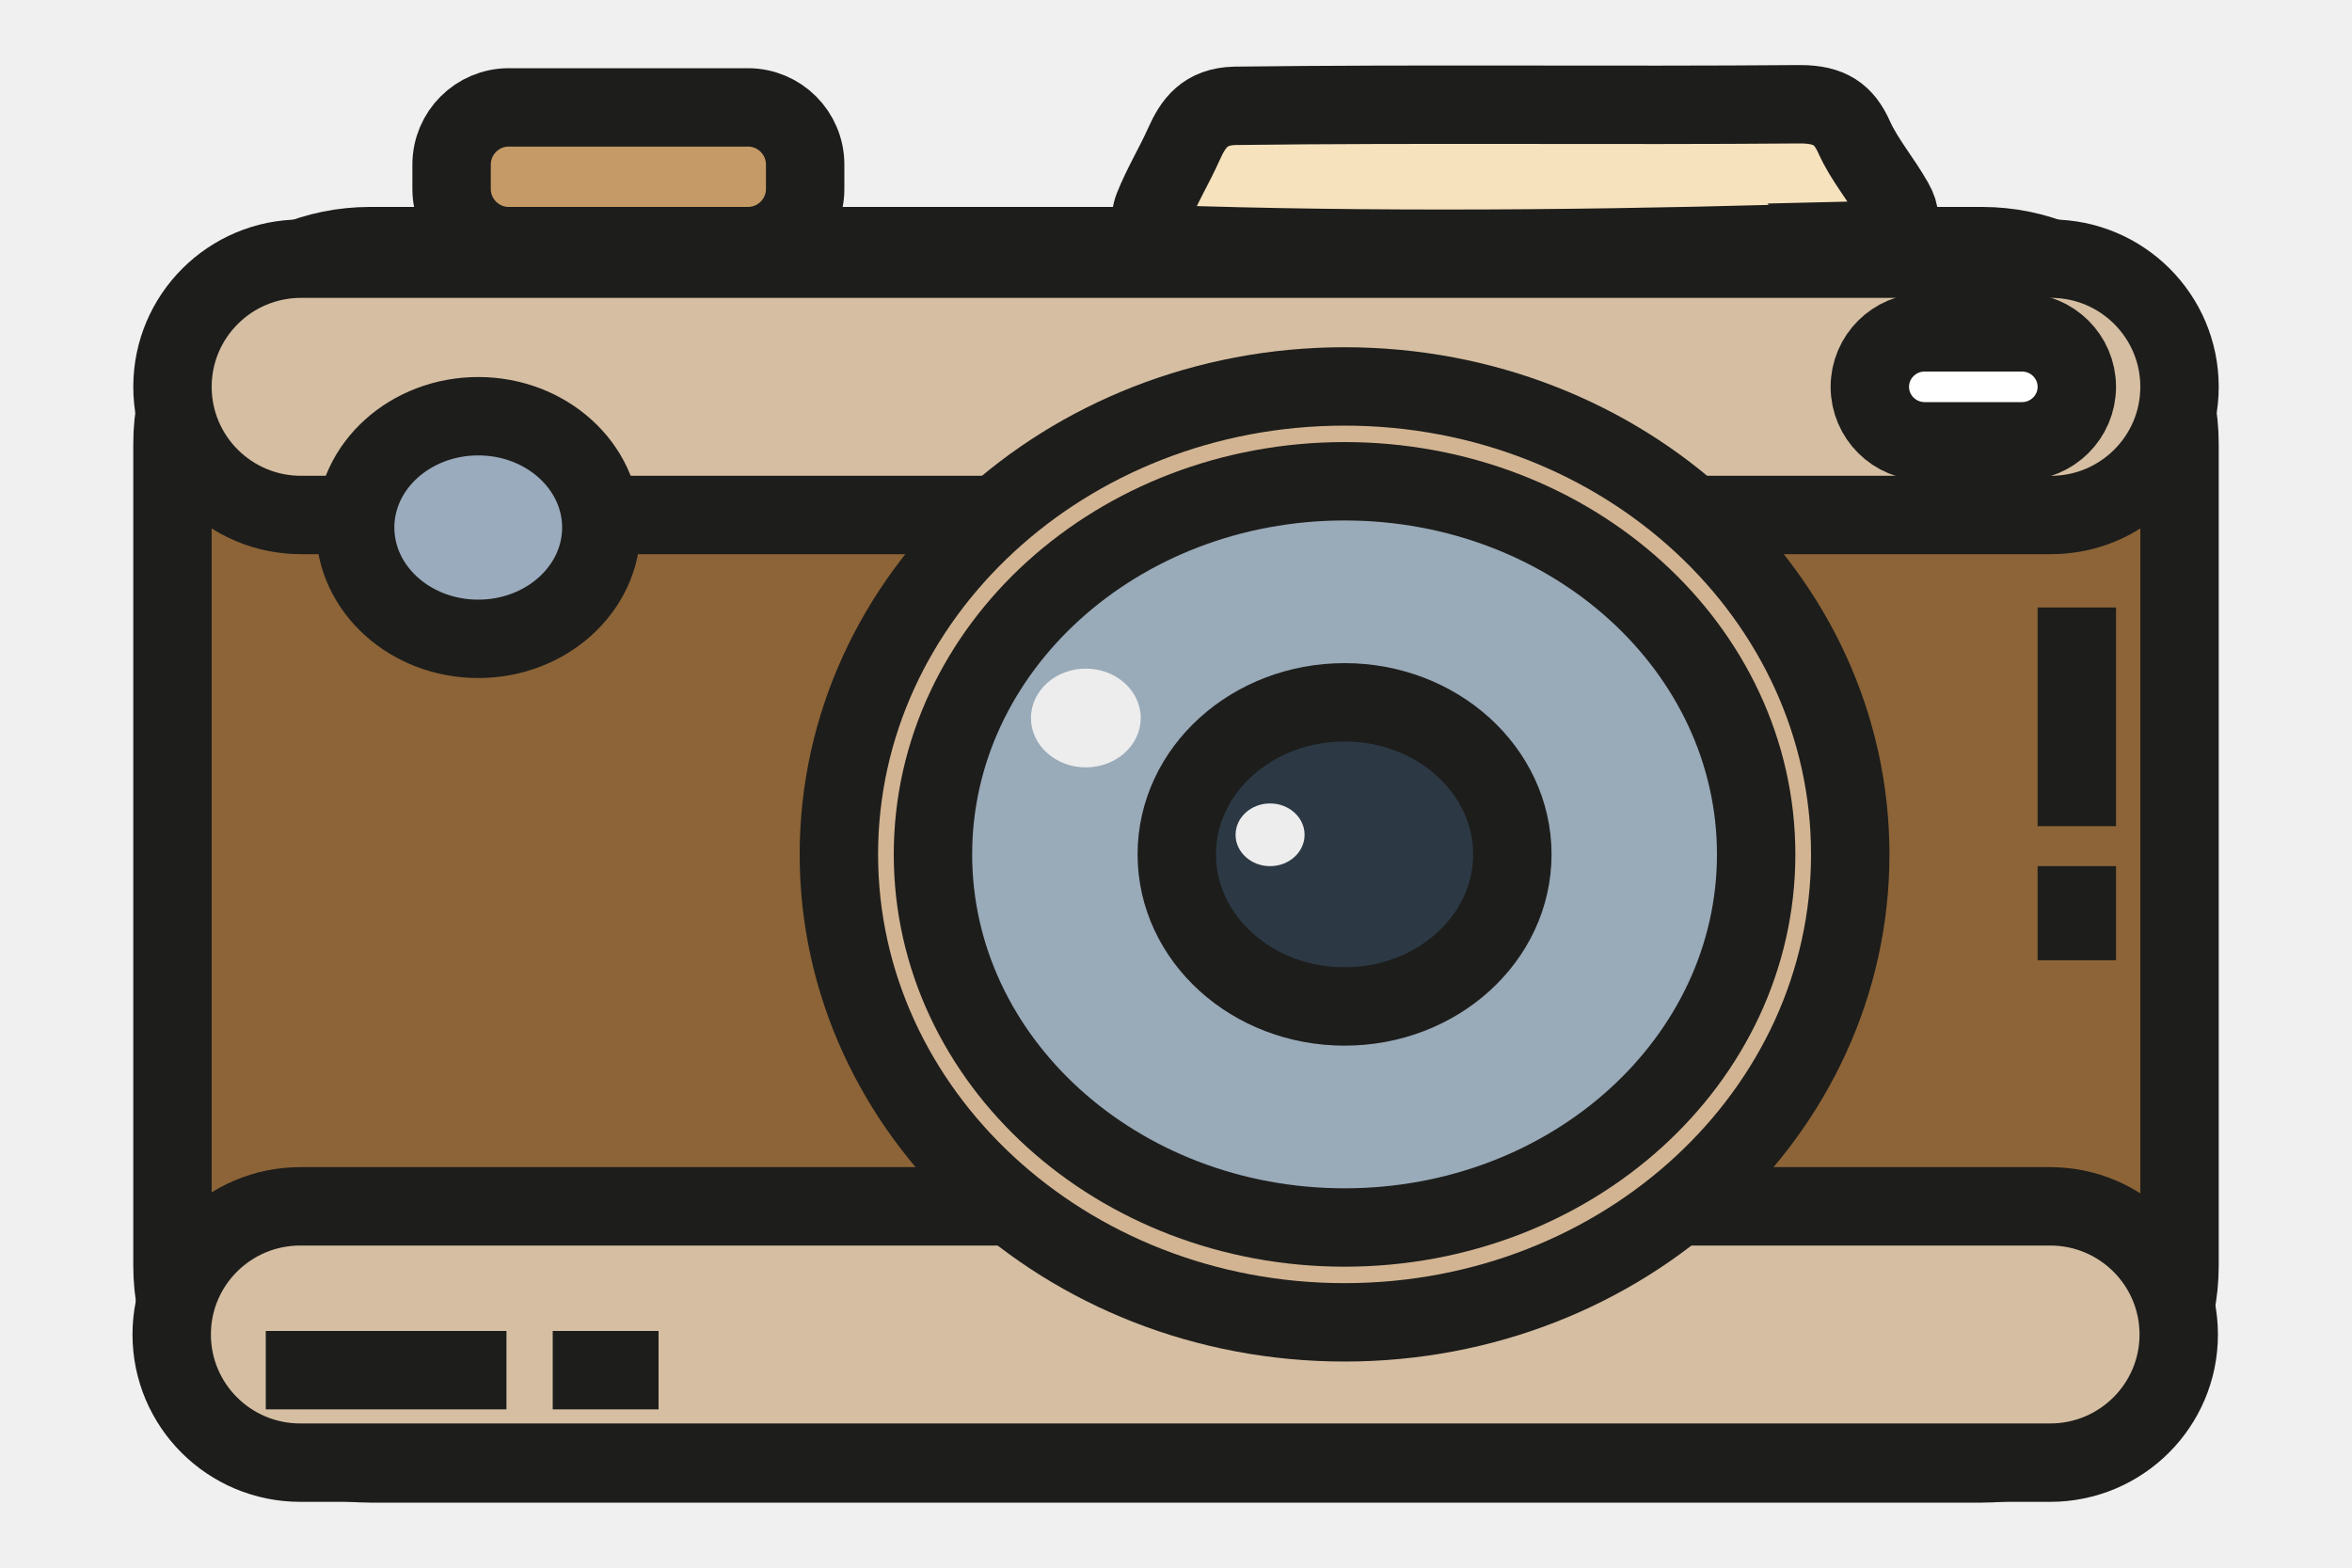
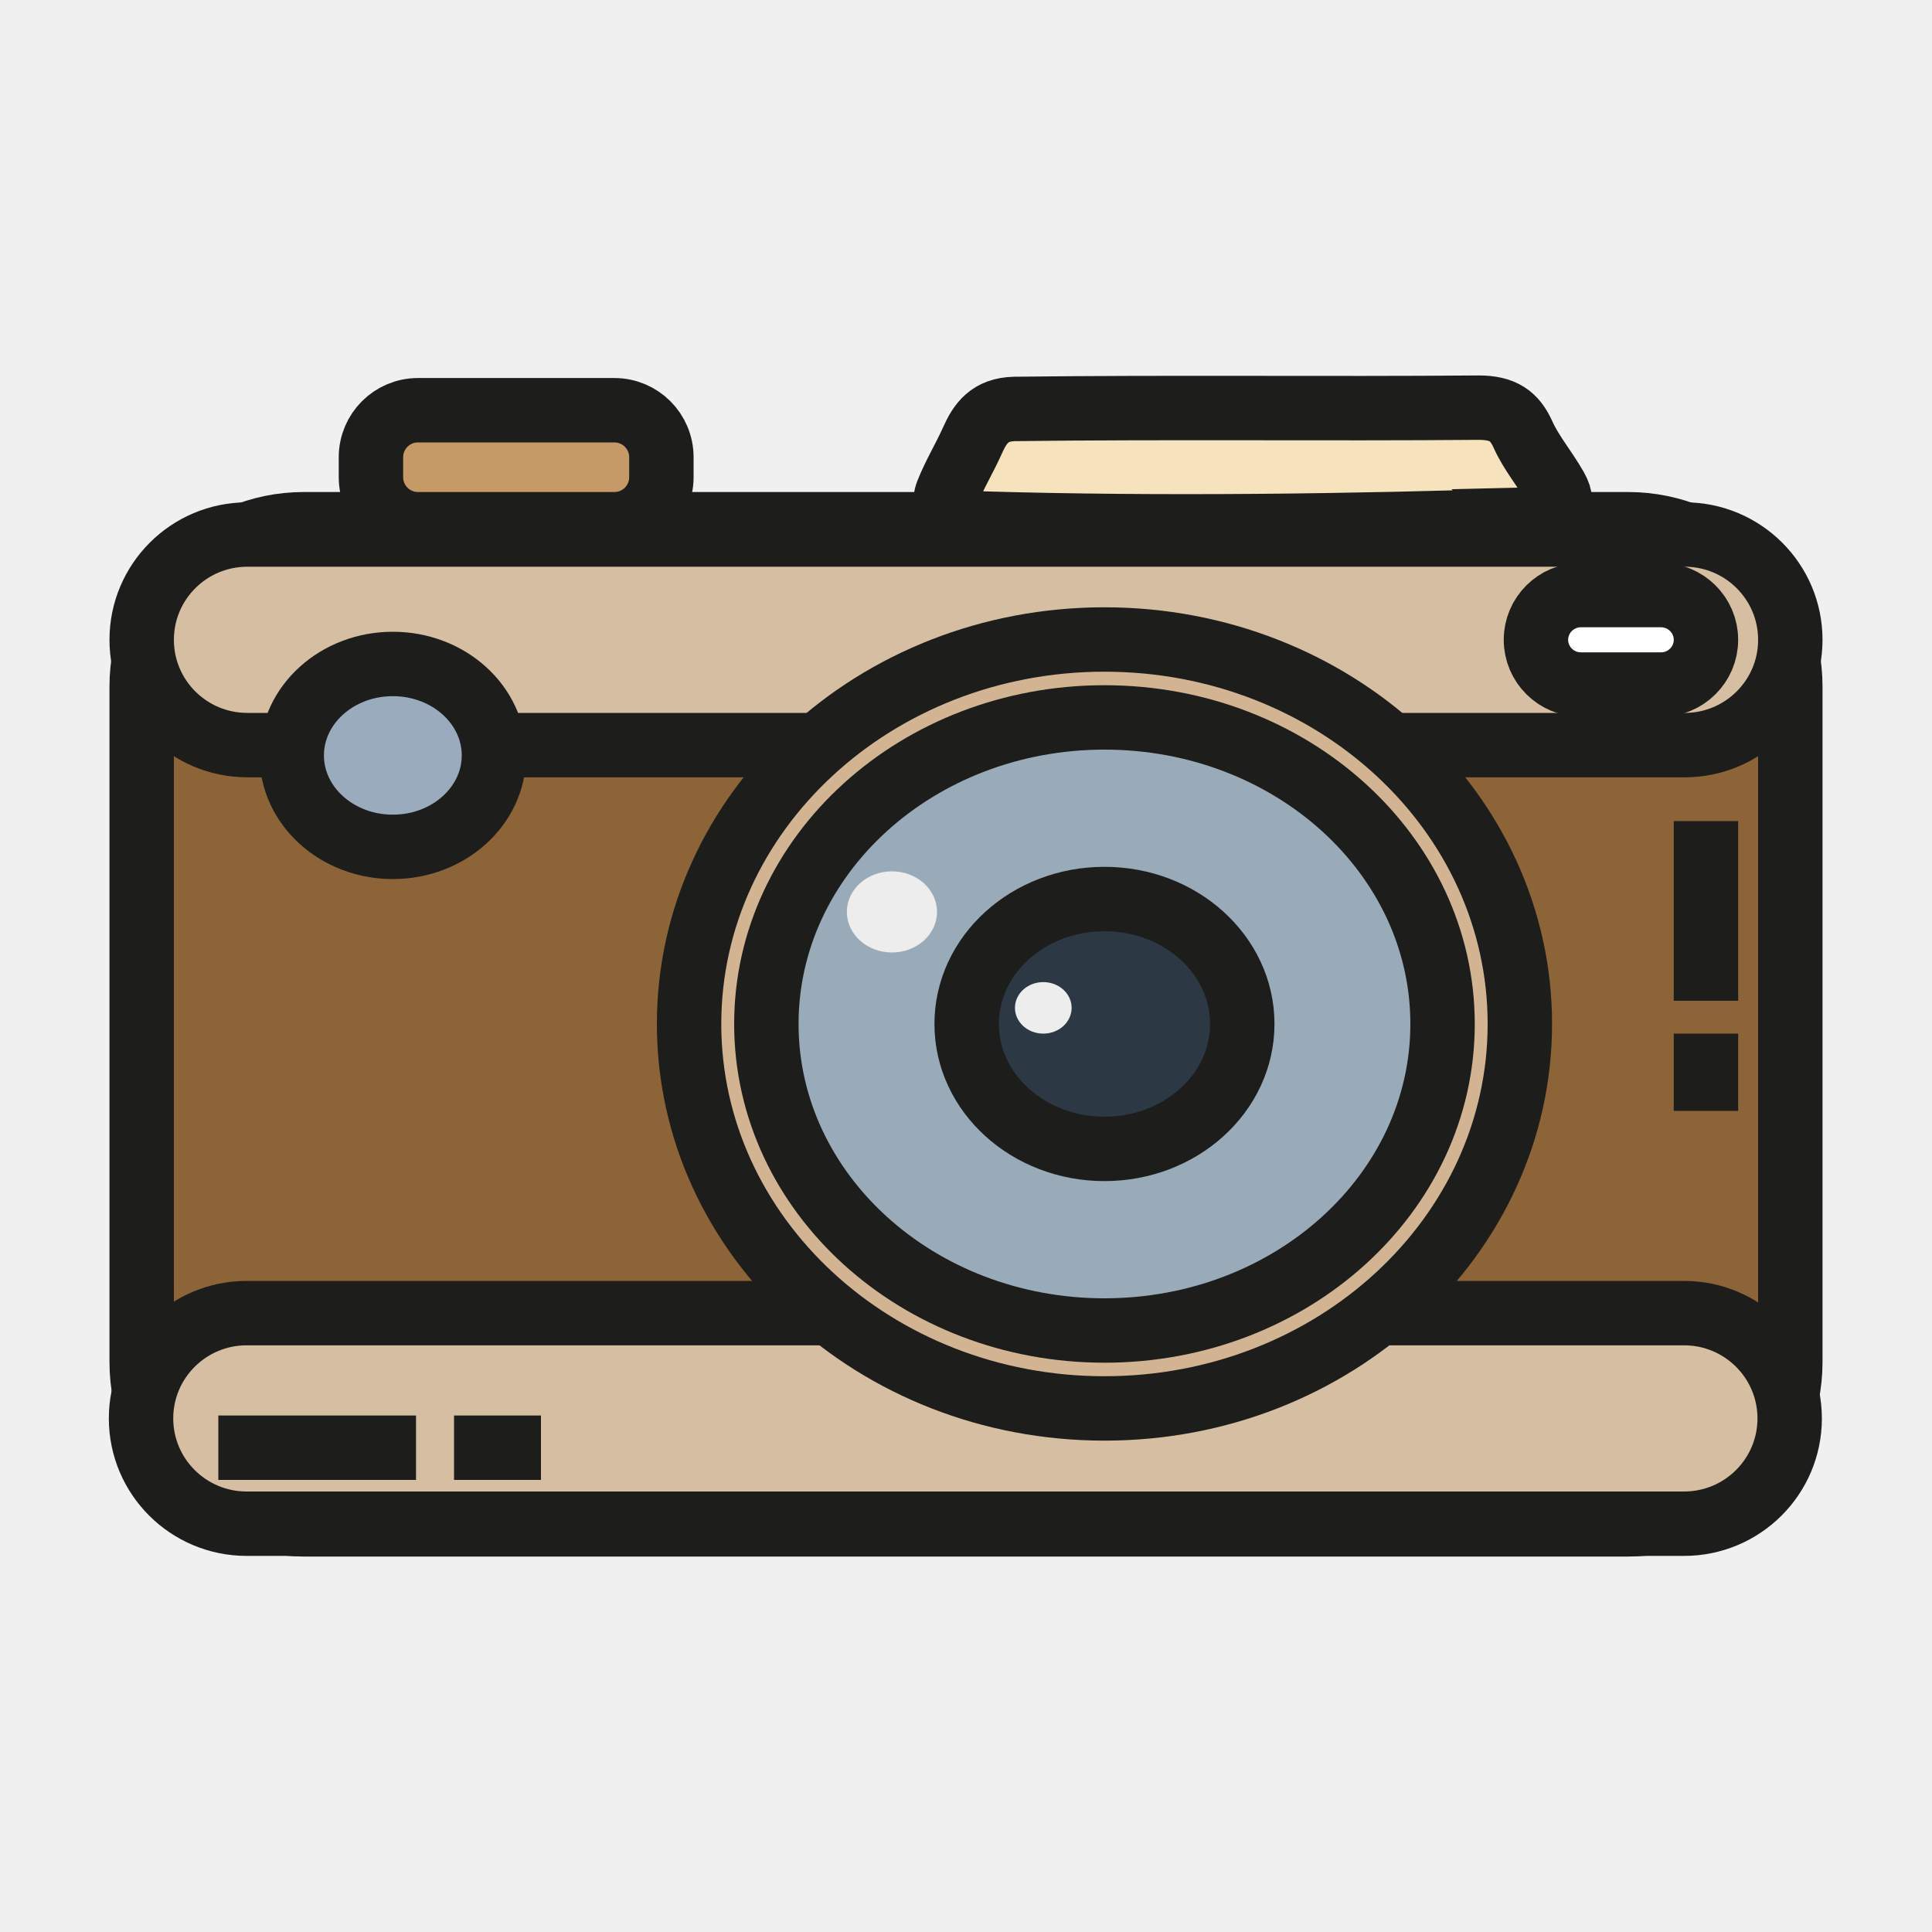
- <svg xmlns="http://www.w3.org/2000/svg" id="Lag_1" data-name="Lag 1" viewBox="0 0 30 20">
+ <svg xmlns="http://www.w3.org/2000/svg" width="40" height="40" id="Lag_1" data-name="Lag 1" viewBox="0 0 30 20">
  <defs>
    <style>
      .cls-1 {
        fill: #ededed;
      }

      .cls-2 {
        fill: #99aab9;
      }

      .cls-2, .cls-3, .cls-4, .cls-5, .cls-6, .cls-7, .cls-8, .cls-9, .cls-10, .cls-11 {
        stroke: #1d1d1b;
        stroke-miterlimit: 10;
      }

      .cls-3 {
        fill: #fff;
      }

      .cls-4 {
        fill: #d5bea2;
      }

      .cls-5 {
        fill: #c59a66;
      }

      .cls-6 {
        fill: #d2b492;
      }

      .cls-7 {
        fill: #8c6437;
      }

      .cls-8 {
        fill: #2c3945;
      }

      .cls-9 {
        fill: #9aabbd;
      }

      .cls-10 {
        fill: #f6e2bd;
      }

      .cls-11 {
        fill: none;
      }
    </style>
  </defs>
  <rect class="cls-7" x="2.2" y="3.14" width="25.6" height="15.53" rx="2.52" ry="2.52" />
  <rect class="cls-4" x="2.2" y="3.3" width="25.6" height="3.27" rx="1.64" ry="1.64" />
  <rect class="cls-4" x="2.19" y="15.39" width="25.6" height="3.27" rx="1.64" ry="1.64" />
  <rect class="cls-5" x="5.76" y="1.37" width="4.51" height="1.77" rx=".73" ry=".73" />
  <path class="cls-10" d="M23.73,3.08c-2.75,.09-5.72,.13-8.45,.05-.43-.01-.68-.2-.57-.48s.27-.54,.39-.81c.12-.27,.27-.48,.65-.49,2.37-.03,4.84,0,7.21-.02,.38,0,.56,.13,.69,.42s.34,.53,.51,.83c.17,.3,0,.48-.44,.49Z" />
  <ellipse class="cls-9" cx="6.1" cy="6.73" rx="1.57" ry="1.42" />
  <ellipse class="cls-6" cx="17.15" cy="10.9" rx="6.45" ry="5.97" />
  <ellipse class="cls-2" cx="17.15" cy="10.9" rx="5.25" ry="4.76" />
  <ellipse class="cls-8" cx="17.15" cy="10.9" rx="2.14" ry="1.94" />
  <rect class="cls-3" x="23.85" y="4.24" width="2.64" height="1.39" rx=".7" ry=".7" />
  <ellipse class="cls-1" cx="13.85" cy="9.16" rx=".7" ry=".63" />
  <ellipse class="cls-1" cx="16.2" cy="10.65" rx=".44" ry=".4" />
  <line class="cls-11" x1="26.49" y1="7.75" x2="26.49" y2="10.54" />
  <line class="cls-11" x1="26.49" y1="11.05" x2="26.49" y2="12.25" />
  <line class="cls-11" x1="3.39" y1="17.48" x2="6.46" y2="17.48" />
  <line class="cls-11" x1="7.05" y1="17.48" x2="8.4" y2="17.48" />
</svg>
